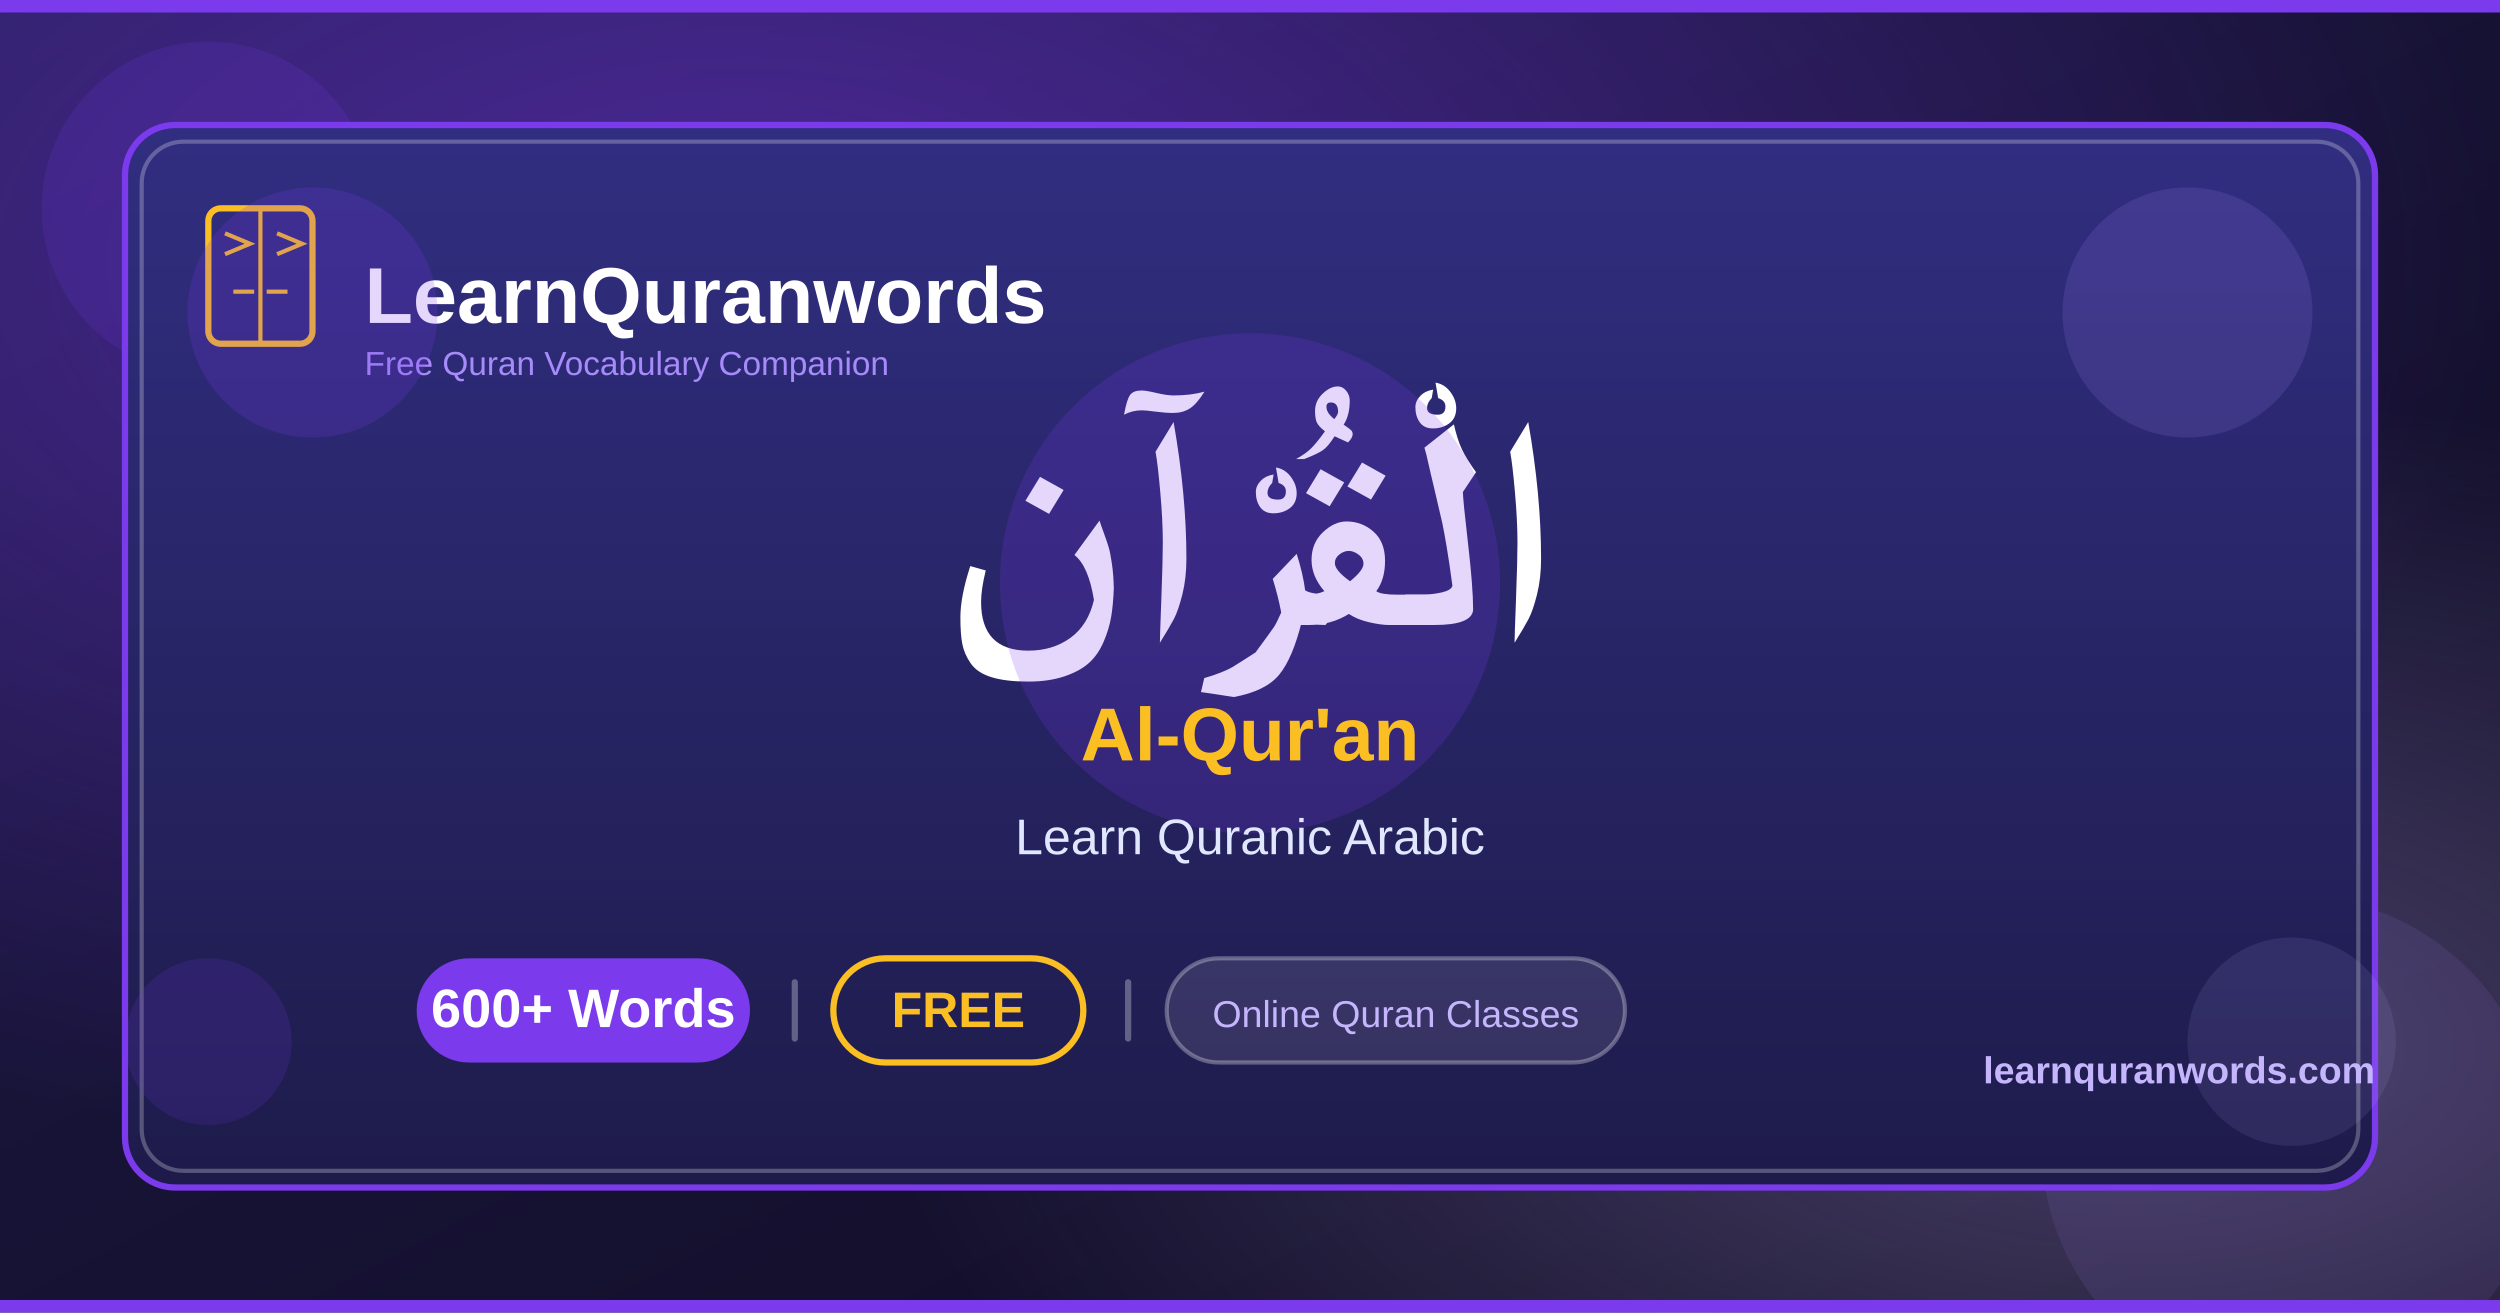
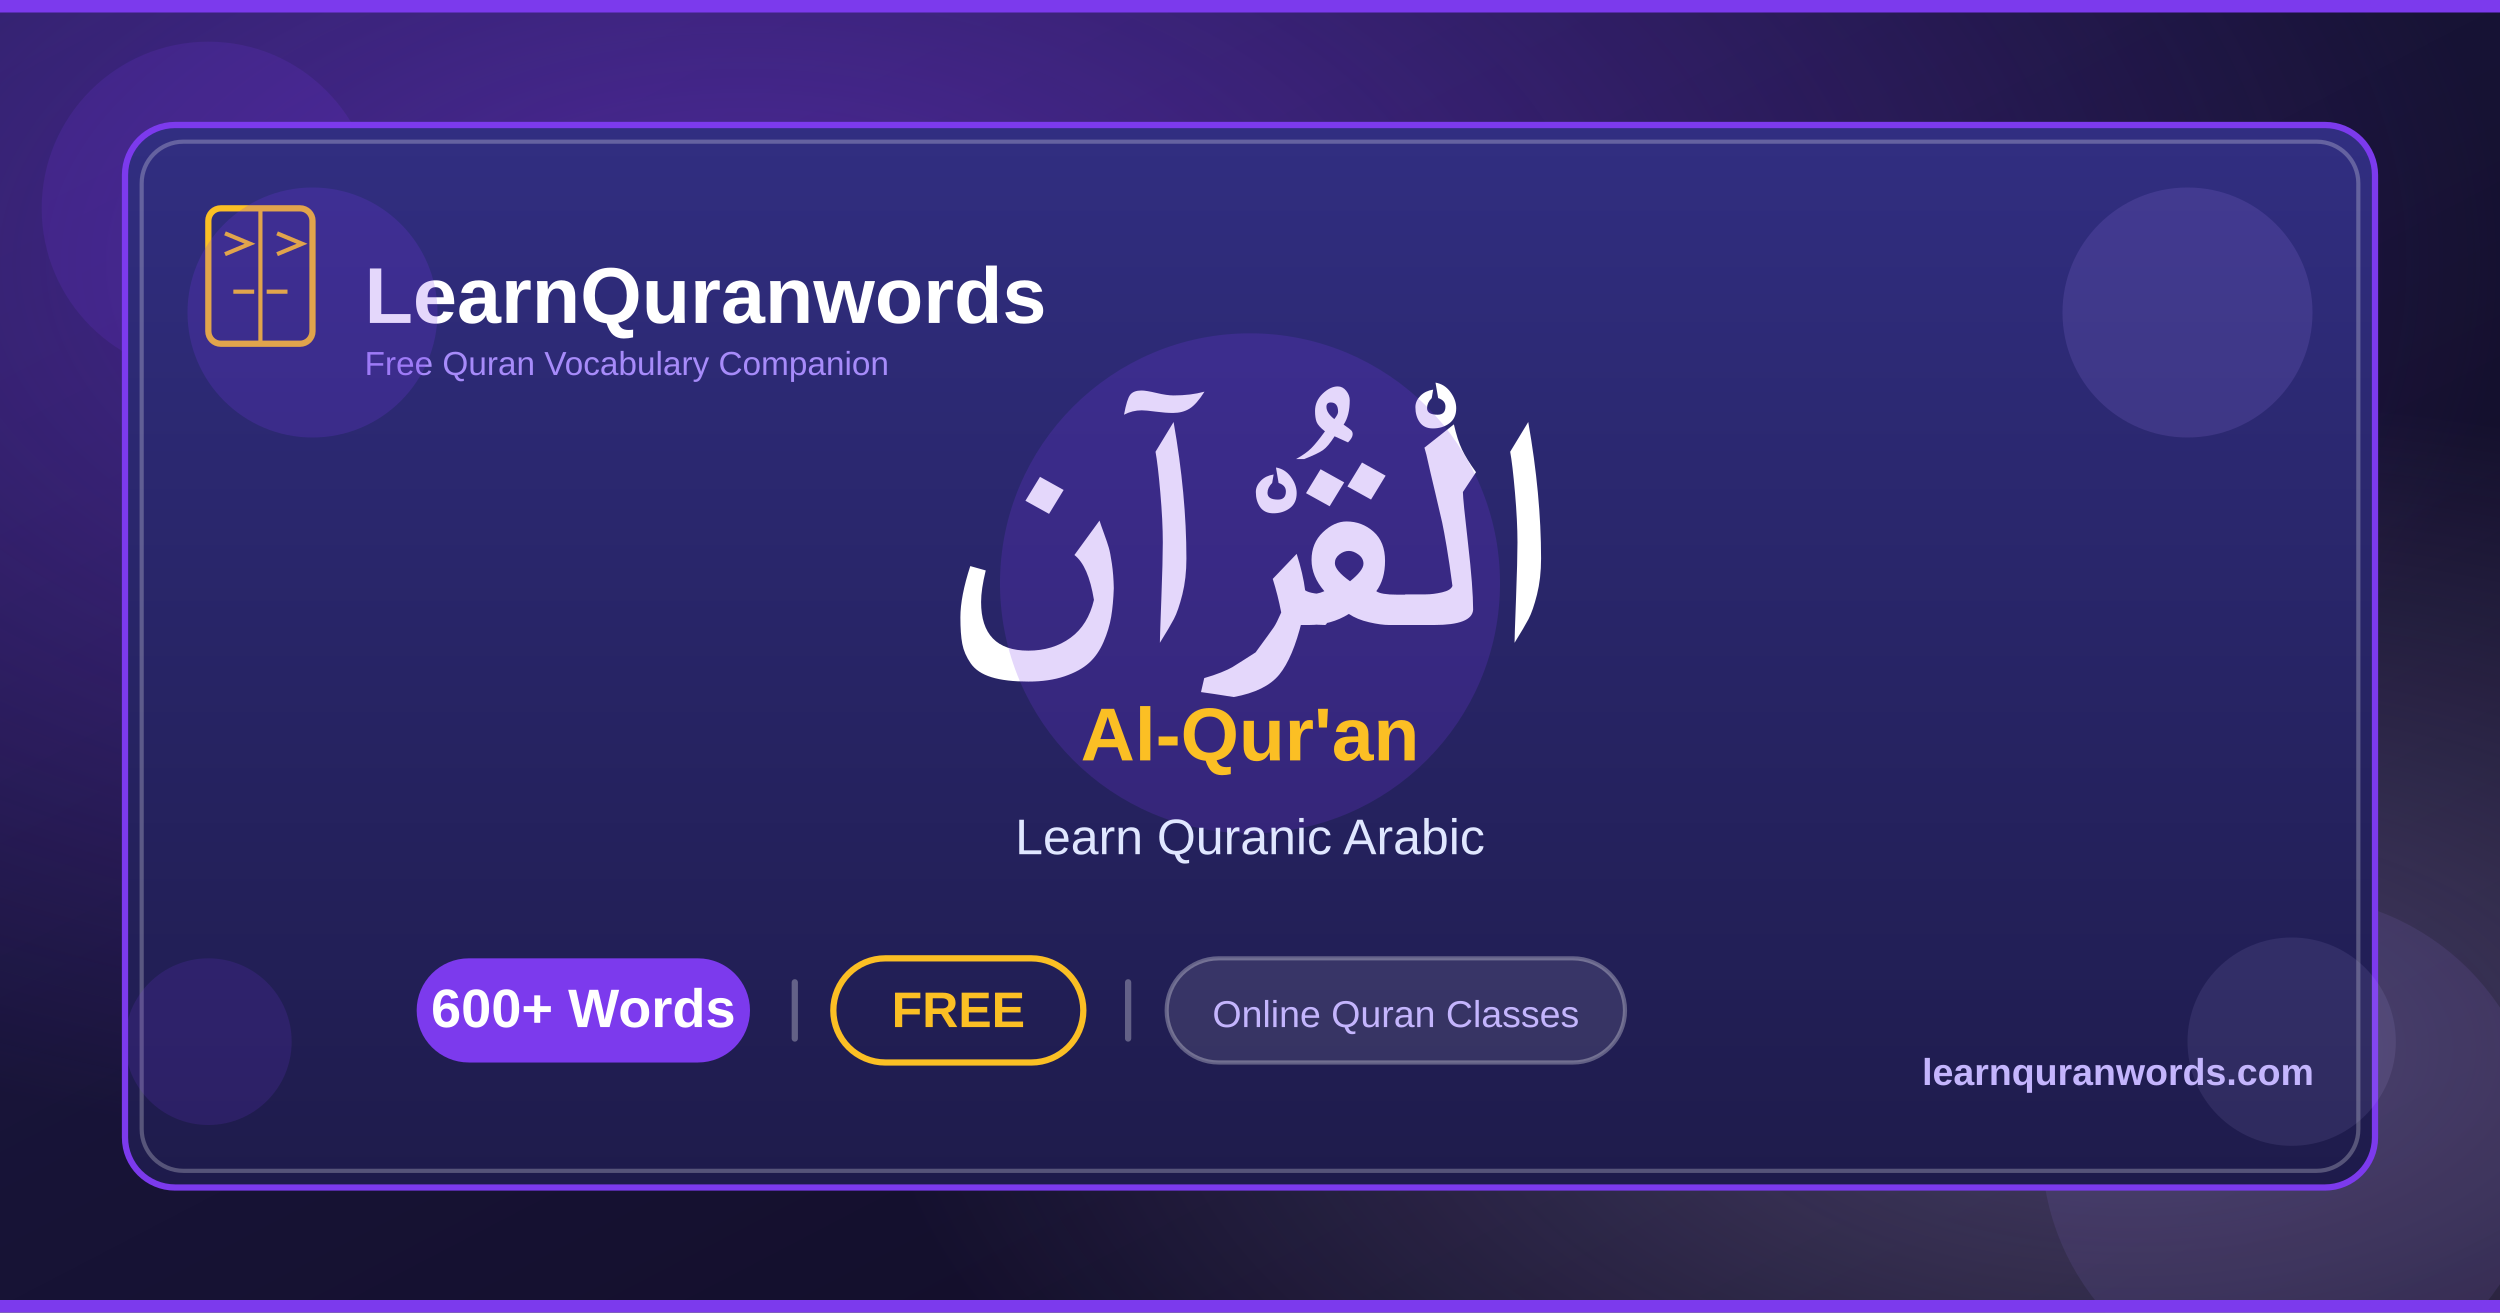
- <svg xmlns="http://www.w3.org/2000/svg" viewBox="0 0 1200 630" width="1200" height="630">
-   <defs>
+ <svg xmlns="http://www.w3.org/2000/svg" viewBox="0 0 1200 630" width="1200" height="630" version="1.1" id="svg29">
+   <defs id="defs8">
    <linearGradient id="bgGrad" x1="0%" y1="0%" x2="100%" y2="100%">
-       <stop offset="0%" style="stop-color:#1e1b4b" />
-       <stop offset="100%" style="stop-color:#0f0a1e" />
+       <stop offset="0%" style="stop-color:#1e1b4b" id="stop1" />
+       <stop offset="100%" style="stop-color:#0f0a1e" id="stop2" />
    </linearGradient>
    <radialGradient id="glowPurple" cx="30%" cy="20%" r="70%">
-       <stop offset="0%" style="stop-color:#7c3aed;stop-opacity:0.5" />
-       <stop offset="100%" style="stop-color:#7c3aed;stop-opacity:0" />
+       <stop offset="0%" style="stop-color:#7c3aed;stop-opacity:0.5" id="stop3" />
+       <stop offset="100%" style="stop-color:#7c3aed;stop-opacity:0" id="stop4" />
    </radialGradient>
    <radialGradient id="glowAccent" cx="85%" cy="80%" r="50%">
-       <stop offset="0%" style="stop-color:#c4b5fd;stop-opacity:0.3" />
-       <stop offset="100%" style="stop-color:#c4b5fd;stop-opacity:0" />
+       <stop offset="0%" style="stop-color:#c4b5fd;stop-opacity:0.3" id="stop5" />
+       <stop offset="100%" style="stop-color:#c4b5fd;stop-opacity:0" id="stop6" />
    </radialGradient>
    <linearGradient id="cardBg" x1="0%" y1="0%" x2="0%" y2="100%">
-       <stop offset="0%" style="stop-color:#312e81" />
-       <stop offset="100%" style="stop-color:#1e1b4b" />
+       <stop offset="0%" style="stop-color:#312e81" id="stop7" />
+       <stop offset="100%" style="stop-color:#1e1b4b" id="stop8" />
    </linearGradient>
  </defs>
-   <rect width="1200" height="630" fill="url(#bgGrad)" />
-   <rect width="1200" height="630" fill="url(#glowPurple)" />
-   <rect width="1200" height="630" fill="url(#glowAccent)" />
-   <circle cx="100" cy="100" r="80" fill="#7c3aed" fill-opacity="0.15" />
-   <circle cx="1100" cy="550" r="120" fill="#a78bfa" fill-opacity="0.1" />
-   <circle cx="600" cy="300" r="200" fill="none" stroke="#7c3aed" stroke-width="1" stroke-opacity="0.1" />
-   <rect x="0" y="0" width="1200" height="6" fill="#7c3aed" />
-   <rect x="60" y="60" width="1080" height="510" rx="24" fill="url(#cardBg)" stroke="#7c3aed" stroke-width="3" />
-   <rect x="68" y="68" width="1064" height="494" rx="20" fill="none" stroke="rgba(255,255,255,0.25)" stroke-width="2" />
-   <g transform="translate(100, 100)">
-     <rect x="0" y="0" width="50" height="65" rx="6" fill="none" stroke="#fbbf24" stroke-width="3" />
-     <line x1="25" y1="0" x2="25" y2="65" stroke="#fbbf24" stroke-width="2" />
-     <path d="M8 12 L20 17 L8 22" fill="none" stroke="#fbbf24" stroke-width="2" />
-     <path d="M33 12 L45 17 L33 22" fill="none" stroke="#fbbf24" stroke-width="2" />
-     <line x1="12" y1="40" x2="22" y2="40" stroke="#fbbf24" stroke-width="2" />
-     <line x1="28" y1="40" x2="38" y2="40" stroke="#fbbf24" stroke-width="2" />
+   <rect width="1200" height="630" fill="url(#bgGrad)" id="rect8" />
+   <rect width="1200" height="630" fill="url(#glowPurple)" id="rect9" />
+   <rect width="1200" height="630" fill="url(#glowAccent)" id="rect10" />
+   <circle cx="100" cy="100" r="80" fill="#7c3aed" fill-opacity="0.15" id="circle10" />
+   <circle cx="1100" cy="550" r="120" fill="#a78bfa" fill-opacity="0.1" id="circle11" />
+   <circle cx="600" cy="300" r="200" fill="none" stroke="#7c3aed" stroke-width="1" stroke-opacity="0.1" id="circle12" />
+   <rect x="0" y="0" width="1200" height="6" fill="#7c3aed" id="rect12" />
+   <rect x="60" y="60" width="1080" height="510" rx="24" fill="url(#cardBg)" stroke="#7c3aed" stroke-width="3" id="rect13" />
+   <rect x="68" y="68" width="1064" height="494" rx="20" fill="none" stroke="rgba(255,255,255,0.25)" stroke-width="2" id="rect14" />
+   <g transform="translate(100, 100)" id="g17">
+     <rect x="0" y="0" width="50" height="65" rx="6" fill="none" stroke="#fbbf24" stroke-width="3" id="rect15" />
+     <line x1="25" y1="0" x2="25" y2="65" stroke="#fbbf24" stroke-width="2" id="line15" />
+     <path d="M8 12 L20 17 L8 22" fill="none" stroke="#fbbf24" stroke-width="2" id="path15" />
+     <path d="M33 12 L45 17 L33 22" fill="none" stroke="#fbbf24" stroke-width="2" id="path16" />
+     <line x1="12" y1="40" x2="22" y2="40" stroke="#fbbf24" stroke-width="2" id="line16" />
+     <line x1="28" y1="40" x2="38" y2="40" stroke="#fbbf24" stroke-width="2" id="line17" />
  </g>
-   <text x="175" y="155" font-family="Arial, Helvetica, sans-serif" font-size="38" font-weight="800" fill="#ffffff">LearnQuranwords</text>
-   <text x="175" y="180" font-family="Arial, Helvetica, sans-serif" font-size="16" fill="#a78bfa">Free Quran Vocabulary Companion</text>
-   <text x="600" y="300" font-family="Amiri, Scheherazade New, Traditional Arabic, serif" font-size="140" font-weight="700" fill="#ffffff" text-anchor="middle">الْقُرْآن</text>
-   <circle cx="600" cy="280" r="120" fill="#7c3aed" fill-opacity="0.2" />
-   <text x="600" y="365" font-family="Arial, Helvetica, sans-serif" font-size="36" font-weight="600" fill="#fbbf24" text-anchor="middle">Al-Qur'an</text>
-   <text x="600" y="410" font-family="Arial, Helvetica, sans-serif" font-size="24" fill="#e0e7ff" text-anchor="middle">Learn Quranic Arabic</text>
-   <g transform="translate(200, 460)">
-     <rect x="0" y="0" width="160" height="50" rx="25" fill="#7c3aed" />
-     <text x="80" y="33" font-family="Arial, Helvetica, sans-serif" font-size="26" font-weight="700" fill="#ffffff" text-anchor="middle">600+ Words</text>
-     <rect x="180" y="10" width="3" height="30" rx="1.5" fill="rgba(255,255,255,0.3)" />
-     <rect x="200" y="0" width="120" height="50" rx="25" fill="none" stroke="#fbbf24" stroke-width="3" />
-     <text x="260" y="33" font-family="Arial, Helvetica, sans-serif" font-size="24" font-weight="700" fill="#fbbf24" text-anchor="middle">FREE</text>
-     <rect x="340" y="10" width="3" height="30" rx="1.5" fill="rgba(255,255,255,0.3)" />
-     <rect x="360" y="0" width="220" height="50" rx="25" fill="rgba(255,255,255,0.1)" stroke="rgba(255,255,255,0.3)" stroke-width="2" />
-     <text x="470" y="33" font-family="Arial, Helvetica, sans-serif" font-size="18" font-weight="500" fill="#c4b5fd" text-anchor="middle">Online Quran Classes</text>
+   <text x="175" y="155" font-family="Arial, Helvetica, sans-serif" font-size="38" font-weight="800" fill="#ffffff" id="text17">LearnQuranwords</text>
+   <text x="175" y="180" font-family="Arial, Helvetica, sans-serif" font-size="16" fill="#a78bfa" id="text18">Free Quran Vocabulary Companion</text>
+   <text x="600" y="300" font-family="Amiri, Scheherazade New, Traditional Arabic, serif" font-size="140" font-weight="700" fill="#ffffff" text-anchor="middle" id="text19">الْقُرْآن</text>
+   <circle cx="600" cy="280" r="120" fill="#7c3aed" fill-opacity="0.2" id="circle19" />
+   <text x="600" y="365" font-family="Arial, Helvetica, sans-serif" font-size="36" font-weight="600" fill="#fbbf24" text-anchor="middle" id="text20">Al-Qur'an</text>
+   <text x="600" y="410" font-family="Arial, Helvetica, sans-serif" font-size="24" fill="#e0e7ff" text-anchor="middle" id="text21">Learn Quranic Arabic</text>
+   <g transform="translate(200, 460)" id="g25">
+     <rect x="0" y="0" width="160" height="50" rx="25" fill="#7c3aed" id="rect21" />
+     <text x="80" y="33" font-family="Arial, Helvetica, sans-serif" font-size="26" font-weight="700" fill="#ffffff" text-anchor="middle" id="text22">600+ Words</text>
+     <rect x="180" y="10" width="3" height="30" rx="1.5" fill="rgba(255,255,255,0.3)" id="rect22" />
+     <rect x="200" y="0" width="120" height="50" rx="25" fill="none" stroke="#fbbf24" stroke-width="3" id="rect23" />
+     <text x="260" y="33" font-family="Arial, Helvetica, sans-serif" font-size="24" font-weight="700" fill="#fbbf24" text-anchor="middle" id="text23">FREE</text>
+     <rect x="340" y="10" width="3" height="30" rx="1.5" fill="rgba(255,255,255,0.3)" id="rect24" />
+     <rect x="360" y="0" width="220" height="50" rx="25" fill="rgba(255,255,255,0.1)" stroke="rgba(255,255,255,0.3)" stroke-width="2" id="rect25" />
+     <text x="470" y="33" font-family="Arial, Helvetica, sans-serif" font-size="18" font-weight="500" fill="#c4b5fd" text-anchor="middle" id="text25">Online Quran Classes</text>
  </g>
-   <text x="1140" y="520" font-family="Arial, Helvetica, sans-serif" font-size="18" fill="#c4b5fd" text-anchor="end" font-weight="600">learnquranwords.com</text>
-   <rect x="0" y="624" width="1200" height="6" fill="#7c3aed" />
-   <circle cx="150" cy="150" r="60" fill="#7c3aed" fill-opacity="0.2" />
-   <circle cx="1050" cy="150" r="60" fill="#a78bfa" fill-opacity="0.15" />
-   <circle cx="100" cy="500" r="40" fill="#7c3aed" fill-opacity="0.15" />
-   <circle cx="1100" cy="500" r="50" fill="#c4b5fd" fill-opacity="0.1" />
+   <text x="1110.66" y="520.815" font-family="Arial, Helvetica, sans-serif" font-size="18px" fill="#c4b5fd" text-anchor="end" font-weight="600" id="text26">learnquranwords.com</text>
+   <rect x="0" y="624" width="1200" height="6" fill="#7c3aed" id="rect26" />
+   <circle cx="150" cy="150" r="60" fill="#7c3aed" fill-opacity="0.2" id="circle26" />
+   <circle cx="1050" cy="150" r="60" fill="#a78bfa" fill-opacity="0.15" id="circle27" />
+   <circle cx="100" cy="500" r="40" fill="#7c3aed" fill-opacity="0.15" id="circle28" />
+   <circle cx="1100" cy="500" r="50" fill="#c4b5fd" fill-opacity="0.1" id="circle29" />
</svg>
